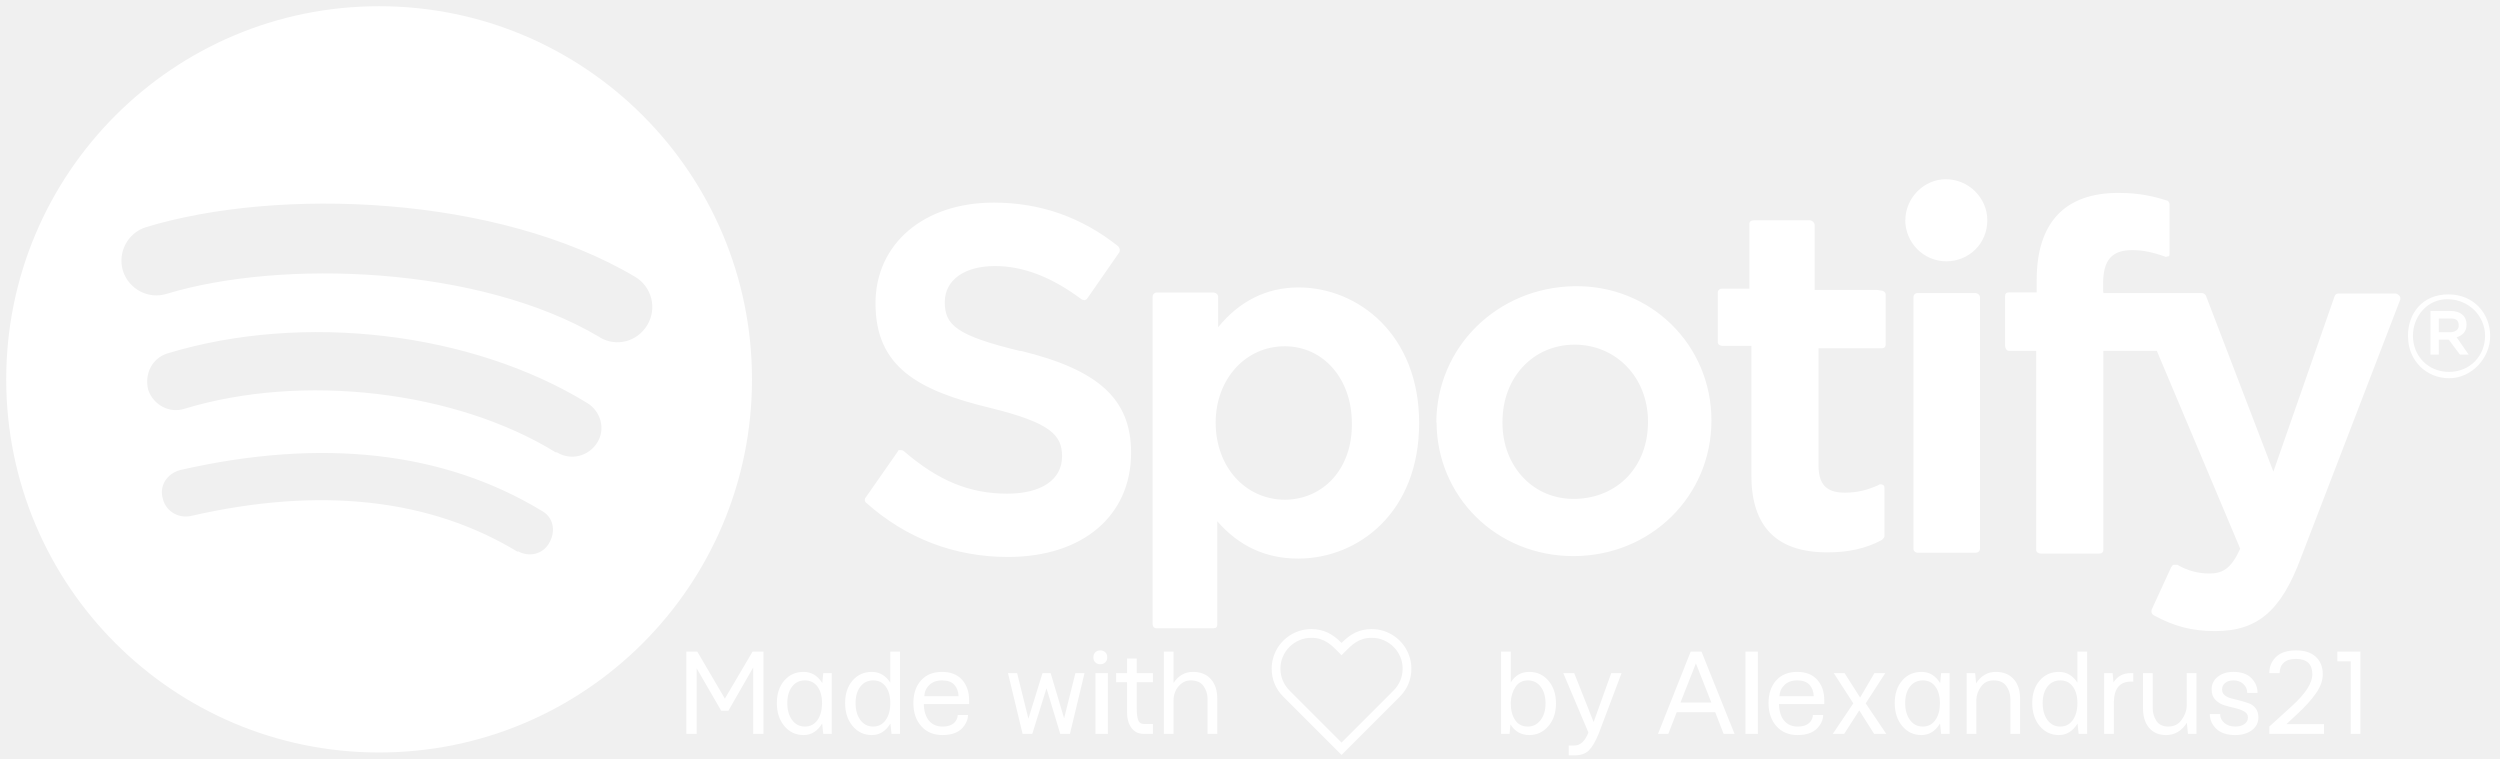
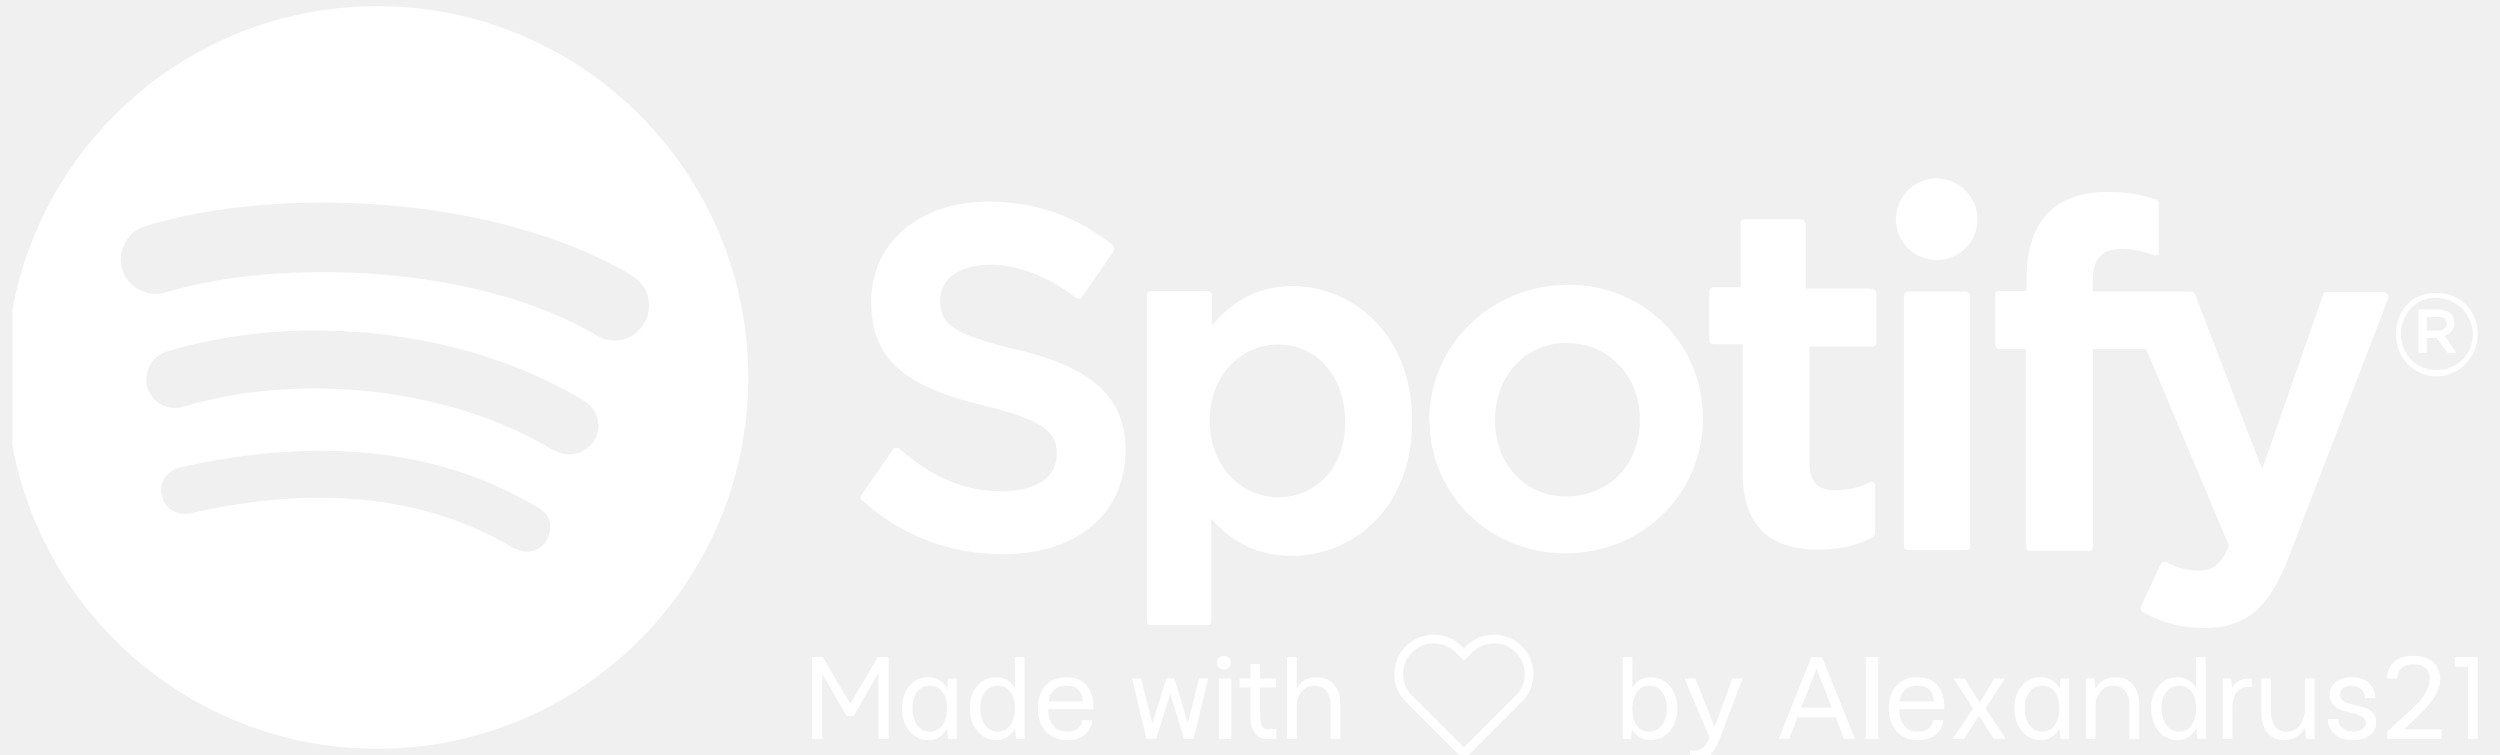
- <svg xmlns="http://www.w3.org/2000/svg" xmlns:xlink="http://www.w3.org/1999/xlink" width="201px" height="61px" viewbox="0 0 201 61" version="1.1">
+ <svg xmlns="http://www.w3.org/2000/svg" xmlns:xlink="http://www.w3.org/1999/xlink" width="202px" height="61px" viewbox="0 0 202 61" version="1.1">
  <defs>
-     <path d="M0 0L201 0L201 61L0 61L0 0L0 0Z" id="path_1" />
+     <path d="M0 0L201 0L201 61L0 61L0 0L0 0L0 0Z" id="path_1" />
    <clipPath id="mask_1">
      <use xlink:href="#path_1" />
    </clipPath>
  </defs>
-   <g id="logo">
+   <g id="spotifylogo">
    <g id="logo">
-       <path d="M0 0L201 0L201 61L0 61L0 0L0 0Z" id="Background" fill="none" fill-rule="evenodd" stroke="none" />
-       <g id="Mask-group">
-         <path d="M0 0L201 0L201 61L0 61L0 0L0 0Z" id="path_1" fill="none" fill-rule="evenodd" stroke="none" />
-         <g clip-path="url(#mask_1)">
-           <g id="Group" transform="translate(0.5 0.5)">
-             <g id="Made-with-❤️-by-Alexandrus21" transform="translate(54.68359 50.07812)">
-               <path d="M55.952 0.115C55.682 0.038 55.4 0 55.107 0C54.857 0 54.621 0.024 54.399 0.073C54.178 0.122 53.969 0.195 53.772 0.291C53.575 0.387 53.386 0.504 53.206 0.642C53.025 0.78 52.848 0.938 52.676 1.113C52.503 0.938 52.327 0.78 52.146 0.642C51.965 0.504 51.776 0.387 51.58 0.293C51.383 0.199 51.173 0.126 50.952 0.076C50.731 0.025 50.495 0 50.244 0C49.951 0 49.669 0.038 49.397 0.115C49.125 0.191 48.872 0.298 48.638 0.435C48.403 0.571 48.188 0.737 47.993 0.933C47.798 1.128 47.632 1.343 47.495 1.577C47.358 1.812 47.252 2.065 47.175 2.336C47.099 2.608 47.06 2.891 47.06 3.184C47.06 3.617 47.139 4.023 47.297 4.404C47.455 4.785 47.687 5.129 47.993 5.435L52.676 10.117L57.358 5.435C57.664 5.129 57.896 4.785 58.054 4.404C58.212 4.023 58.291 3.617 58.291 3.184C58.291 2.891 58.253 2.609 58.176 2.339C58.1 2.069 57.992 1.816 57.854 1.58C57.716 1.344 57.55 1.129 57.356 0.935C57.162 0.741 56.947 0.575 56.711 0.437C56.475 0.299 56.222 0.191 55.952 0.115L55.952 0.115ZM56.86 4.937L52.676 9.126L48.491 4.937C48.257 4.702 48.077 4.434 47.952 4.133C47.826 3.832 47.764 3.516 47.764 3.184C47.764 2.842 47.829 2.52 47.959 2.219C48.089 1.918 48.267 1.655 48.491 1.431C48.716 1.206 48.979 1.029 49.28 0.898C49.581 0.768 49.902 0.703 50.244 0.703C50.511 0.703 50.749 0.736 50.959 0.803C51.169 0.87 51.363 0.96 51.541 1.074C51.718 1.188 51.886 1.321 52.046 1.472C52.205 1.624 52.368 1.785 52.534 1.958L52.676 2.104L52.832 1.943C52.998 1.774 53.16 1.614 53.318 1.462C53.476 1.311 53.643 1.179 53.818 1.067C53.994 0.955 54.186 0.866 54.395 0.801C54.603 0.736 54.84 0.703 55.107 0.703C55.449 0.703 55.771 0.768 56.072 0.898C56.373 1.029 56.636 1.206 56.86 1.431C57.085 1.655 57.262 1.918 57.393 2.219C57.523 2.52 57.588 2.842 57.588 3.184C57.588 3.516 57.525 3.832 57.4 4.133C57.275 4.434 57.095 4.702 56.86 4.937L56.86 4.937ZM32.881 2.676C32.777 2.575 32.725 2.44 32.725 2.271C32.725 2.101 32.777 1.966 32.881 1.865C32.985 1.764 33.118 1.714 33.281 1.714C33.444 1.714 33.578 1.764 33.682 1.865C33.786 1.966 33.838 2.101 33.838 2.271C33.838 2.44 33.786 2.575 33.682 2.676C33.578 2.777 33.444 2.827 33.281 2.827C33.118 2.827 32.985 2.777 32.881 2.676L32.881 2.676ZM127.27 7.837L129.096 6.177C130.184 5.187 130.727 4.341 130.727 3.638C130.727 2.811 130.288 2.397 129.409 2.397C128.979 2.397 128.654 2.498 128.432 2.7C128.211 2.902 128.1 3.182 128.1 3.54L127.27 3.54C127.27 3.026 127.449 2.593 127.807 2.241C128.165 1.89 128.703 1.714 129.419 1.714C130.109 1.714 130.64 1.886 131.01 2.231C131.382 2.576 131.567 3.045 131.567 3.638C131.567 4.139 131.383 4.65 131.015 5.171C130.647 5.692 130.157 6.235 129.545 6.802L128.647 7.642L131.665 7.642L131.665 8.423L127.27 8.423L127.27 7.837L127.27 7.837ZM0 8.423L0 1.812L0.879 1.812L3.096 5.591L5.322 1.812L6.201 1.812L6.201 8.423L5.371 8.423L5.371 3.091L3.379 6.567L2.803 6.567L0.83 3.159L0.83 8.423L0 8.423L0 8.423ZM12.764 5.952C12.764 6.701 12.966 7.316 13.369 7.798C13.773 8.28 14.287 8.521 14.912 8.521C15.531 8.521 16.029 8.211 16.406 7.593L16.494 8.423L17.178 8.423L17.178 1.812L16.396 1.812L16.396 4.302C16.019 3.729 15.524 3.442 14.912 3.442C14.281 3.442 13.765 3.674 13.364 4.136C12.964 4.598 12.764 5.203 12.764 5.952L12.764 5.952ZM38.389 8.423L38.389 1.812L39.17 1.812L39.17 4.331C39.561 3.739 40.081 3.442 40.732 3.442C41.344 3.442 41.823 3.634 42.168 4.019C42.513 4.403 42.685 4.927 42.685 5.591L42.685 8.423L41.904 8.423L41.904 5.591C41.898 5.207 41.787 4.867 41.572 4.57C41.357 4.274 41.016 4.126 40.547 4.126C40.247 4.126 39.989 4.219 39.77 4.404C39.552 4.59 39.398 4.797 39.307 5.024C39.215 5.252 39.17 5.477 39.17 5.698L39.17 8.423L38.389 8.423L38.389 8.423ZM65.503 8.423L65.503 1.812L66.284 1.812L66.284 4.282C66.636 3.722 67.13 3.442 67.769 3.442C68.394 3.442 68.908 3.678 69.311 4.15C69.715 4.622 69.917 5.233 69.917 5.981C69.917 6.724 69.712 7.332 69.302 7.808C68.892 8.283 68.38 8.521 67.769 8.521C67.118 8.521 66.613 8.234 66.255 7.661L66.186 8.423L65.503 8.423L65.503 8.423ZM78.12 8.423L80.747 1.812L81.616 1.812L84.272 8.423L83.394 8.423L82.72 6.685L79.624 6.685L78.95 8.423L78.12 8.423L78.12 8.423ZM85.151 1.812L85.151 8.423L86.151 8.423L86.151 1.812L85.151 1.812L85.151 1.812ZM108.813 7.798C108.41 7.316 108.208 6.701 108.208 5.952C108.208 5.203 108.408 4.598 108.808 4.136C109.209 3.674 109.725 3.442 110.356 3.442C110.968 3.442 111.463 3.729 111.84 4.302L111.84 1.812L112.622 1.812L112.622 8.423L111.938 8.423L111.85 7.593C111.473 8.211 110.975 8.521 110.356 8.521C109.732 8.521 109.217 8.28 108.813 7.798L108.813 7.798ZM132.739 1.812L132.739 2.593L133.813 2.593L133.813 8.423L134.594 8.423L134.594 1.812L132.739 1.812L132.739 1.812ZM34.551 3.54L34.551 4.272L35.43 4.272L35.43 6.694C35.43 7.202 35.547 7.617 35.781 7.939C36.016 8.262 36.341 8.423 36.758 8.423L37.51 8.423L37.51 7.632L36.787 7.632C36.559 7.632 36.406 7.529 36.328 7.324C36.25 7.119 36.211 6.812 36.211 6.401L36.211 4.272L37.51 4.272L37.51 3.54L36.211 3.54L36.211 2.368L35.43 2.368L35.43 3.54L34.551 3.54L34.551 3.54ZM82.407 5.903L81.167 2.759L79.927 5.903L82.407 5.903L82.407 5.903ZM7.881 7.798C7.477 7.316 7.275 6.701 7.275 5.952C7.275 5.203 7.476 4.598 7.876 4.136C8.276 3.674 8.792 3.442 9.424 3.442C10.055 3.442 10.557 3.742 10.928 4.341L11.006 3.54L11.689 3.54L11.689 8.423L11.006 8.423L10.918 7.593C10.54 8.211 10.042 8.521 9.424 8.521C8.799 8.521 8.284 8.28 7.881 7.798L7.881 7.798ZM18.887 7.808C18.463 7.332 18.252 6.714 18.252 5.952C18.252 5.19 18.457 4.582 18.867 4.126C19.277 3.67 19.84 3.442 20.557 3.442C21.253 3.442 21.79 3.654 22.168 4.077C22.546 4.5 22.734 5.05 22.734 5.728L22.734 6.03L19.092 6.03C19.105 6.603 19.243 7.048 19.507 7.363C19.77 7.679 20.133 7.837 20.596 7.837C21.078 7.837 21.423 7.7 21.631 7.427C21.755 7.257 21.816 7.085 21.816 6.909L22.646 6.909C22.646 7.196 22.546 7.482 22.344 7.769C21.992 8.27 21.41 8.521 20.596 8.521C19.88 8.521 19.31 8.283 18.887 7.808L18.887 7.808ZM87.642 7.808C87.218 7.332 87.007 6.714 87.007 5.952C87.007 5.19 87.212 4.582 87.622 4.126C88.032 3.67 88.595 3.442 89.311 3.442C90.008 3.442 90.545 3.654 90.923 4.077C91.3 4.5 91.489 5.05 91.489 5.728L91.489 6.03L87.847 6.03C87.86 6.603 87.998 7.048 88.262 7.363C88.525 7.679 88.888 7.837 89.351 7.837C89.832 7.837 90.177 7.7 90.386 7.427C90.509 7.257 90.571 7.085 90.571 6.909L91.401 6.909C91.401 7.196 91.3 7.482 91.099 7.769C90.747 8.27 90.164 8.521 89.351 8.521C88.635 8.521 88.065 8.283 87.642 7.808L87.642 7.808ZM97.759 7.798C97.355 7.316 97.153 6.701 97.153 5.952C97.153 5.203 97.353 4.598 97.754 4.136C98.154 3.674 98.67 3.442 99.302 3.442C99.933 3.442 100.435 3.742 100.805 4.341L100.883 3.54L101.567 3.54L101.567 8.423L100.883 8.423L100.795 7.593C100.418 8.211 99.92 8.521 99.302 8.521C98.677 8.521 98.162 8.28 97.759 7.798L97.759 7.798ZM103.618 3.54L102.934 3.54L102.934 8.423L103.715 8.423L103.715 5.659C103.729 5.295 103.856 4.948 104.096 4.619C104.338 4.29 104.67 4.126 105.092 4.126C105.561 4.126 105.903 4.274 106.118 4.57C106.333 4.867 106.444 5.207 106.45 5.591L106.45 8.423L107.231 8.423L107.231 5.591C107.231 4.927 107.059 4.403 106.713 4.019C106.369 3.634 105.89 3.442 105.278 3.442C104.621 3.442 104.094 3.748 103.696 4.36L103.618 3.54L103.618 3.54ZM123.315 6.831L122.485 6.831C122.485 7.287 122.659 7.682 123.007 8.018C123.356 8.353 123.866 8.521 124.536 8.521C125.076 8.521 125.521 8.39 125.869 8.13C126.217 7.869 126.391 7.528 126.391 7.104C126.391 6.812 126.32 6.569 126.176 6.377C126.034 6.185 125.853 6.05 125.634 5.972C125.416 5.894 125.182 5.82 124.931 5.752C124.681 5.684 124.446 5.625 124.228 5.576C124.01 5.527 123.83 5.443 123.686 5.322C123.543 5.202 123.471 5.047 123.471 4.858C123.471 4.637 123.556 4.46 123.725 4.326C123.895 4.193 124.113 4.126 124.379 4.126C124.705 4.126 124.972 4.222 125.18 4.414C125.389 4.606 125.493 4.845 125.493 5.132L126.323 5.132C126.323 4.676 126.159 4.281 125.83 3.945C125.502 3.61 125.018 3.442 124.379 3.442C123.872 3.442 123.454 3.573 123.125 3.833C122.796 4.093 122.631 4.435 122.631 4.858C122.631 5.203 122.732 5.48 122.934 5.688C123.136 5.897 123.379 6.043 123.662 6.128C123.946 6.213 124.23 6.287 124.516 6.353C124.803 6.418 125.047 6.507 125.249 6.621C125.451 6.735 125.551 6.896 125.551 7.104C125.551 7.326 125.457 7.503 125.268 7.637C125.08 7.77 124.836 7.837 124.536 7.837C124.178 7.837 123.885 7.741 123.657 7.549C123.429 7.357 123.315 7.118 123.315 6.831L123.315 6.831ZM26.592 3.54L25.859 3.54L27.031 8.423L27.812 8.423L28.955 4.761L30.059 8.423L30.84 8.423L32.012 3.54L31.279 3.54L30.371 7.173L29.287 3.54L28.633 3.54L27.5 7.202L26.592 3.54L26.592 3.54ZM32.891 8.423L32.891 3.54L33.891 3.54L33.891 8.423L32.891 8.423L32.891 8.423ZM71.382 3.54L70.503 3.54L72.524 8.315C72.257 9.012 71.88 9.36 71.392 9.36L70.942 9.36L70.942 10.151L71.421 10.151C71.916 10.151 72.297 10.018 72.564 9.751C72.83 9.484 73.091 9.041 73.345 8.423L73.364 8.374L75.19 3.54L74.36 3.54L72.944 7.476L71.382 3.54L71.382 3.54ZM93.823 5.972L92.173 8.423L93.091 8.423L94.302 6.538L95.493 8.423L96.47 8.423L94.819 5.972L96.392 3.54L95.522 3.54L94.37 5.503L93.12 3.54L92.251 3.54L93.823 5.972L93.823 5.972ZM114.672 3.54L113.989 3.54L113.989 8.423L114.77 8.423L114.77 5.864C114.796 4.771 115.252 4.224 116.137 4.224L116.333 4.224L116.333 3.54L116.137 3.54C115.519 3.54 115.054 3.787 114.741 4.282L114.672 3.54L114.672 3.54ZM117.114 6.372L117.114 3.54L117.895 3.54L117.895 6.343C117.895 6.733 117.995 7.08 118.193 7.383C118.392 7.686 118.713 7.837 119.155 7.837C119.605 7.837 119.958 7.66 120.214 7.305C120.472 6.95 120.61 6.587 120.629 6.216L120.629 3.54L121.411 3.54L121.411 8.423L120.727 8.423L120.639 7.534C120.223 8.192 119.666 8.521 118.969 8.521C118.39 8.521 117.936 8.328 117.607 7.944C117.279 7.56 117.114 7.036 117.114 6.372L117.114 6.372ZM8.501 4.624C8.244 4.956 8.115 5.399 8.115 5.952C8.115 6.506 8.244 6.958 8.501 7.31C8.758 7.661 9.102 7.837 9.531 7.837C9.948 7.837 10.278 7.671 10.523 7.339C10.767 7.007 10.895 6.574 10.908 6.04L10.908 5.952C10.908 5.399 10.786 4.956 10.542 4.624C10.298 4.292 9.961 4.126 9.531 4.126C9.102 4.126 8.758 4.292 8.501 4.624L8.501 4.624ZM13.604 5.952C13.604 5.399 13.732 4.956 13.989 4.624C14.246 4.292 14.59 4.126 15.02 4.126C15.449 4.126 15.786 4.292 16.03 4.624C16.274 4.956 16.396 5.399 16.396 5.952C16.396 6.512 16.273 6.966 16.025 7.314C15.778 7.663 15.443 7.837 15.02 7.837C14.59 7.837 14.246 7.661 13.989 7.31C13.732 6.958 13.604 6.506 13.604 5.952L13.604 5.952ZM19.131 5.396L21.885 5.396C21.872 5.024 21.759 4.72 21.548 4.482C21.336 4.245 21.006 4.126 20.557 4.126C20.127 4.126 19.785 4.25 19.531 4.497C19.277 4.744 19.144 5.044 19.131 5.396L19.131 5.396ZM66.284 5.981C66.284 6.522 66.4 6.966 66.631 7.314C66.862 7.663 67.205 7.837 67.661 7.837C68.071 7.837 68.41 7.664 68.677 7.319C68.944 6.974 69.077 6.528 69.077 5.981C69.077 5.428 68.948 4.98 68.691 4.639C68.434 4.297 68.091 4.126 67.661 4.126C67.225 4.126 66.89 4.303 66.655 4.658C66.421 5.013 66.297 5.431 66.284 5.913L66.284 5.981L66.284 5.981ZM87.886 5.396L90.64 5.396C90.627 5.024 90.514 4.72 90.303 4.482C90.091 4.245 89.761 4.126 89.311 4.126C88.882 4.126 88.54 4.25 88.286 4.497C88.032 4.744 87.899 5.044 87.886 5.396L87.886 5.396ZM98.379 4.624C98.122 4.956 97.993 5.399 97.993 5.952C97.993 6.506 98.122 6.958 98.379 7.31C98.636 7.661 98.98 7.837 99.409 7.837C99.826 7.837 100.156 7.671 100.4 7.339C100.644 7.007 100.773 6.574 100.786 6.04L100.786 5.952C100.786 5.399 100.664 4.956 100.42 4.624C100.176 4.292 99.839 4.126 99.409 4.126C98.98 4.126 98.636 4.292 98.379 4.624L98.379 4.624ZM109.433 4.624C109.176 4.956 109.047 5.399 109.047 5.952C109.047 6.506 109.176 6.958 109.433 7.31C109.691 7.661 110.034 7.837 110.463 7.837C110.887 7.837 111.222 7.663 111.469 7.314C111.717 6.966 111.84 6.512 111.84 5.952C111.84 5.399 111.718 4.956 111.474 4.624C111.23 4.292 110.893 4.126 110.463 4.126C110.034 4.126 109.691 4.292 109.433 4.624L109.433 4.624Z" id="Shape" fill="#FFFFFF" fill-rule="evenodd" stroke="none" />
+       <g id="logo#1">
+         <path d="M0 0L201 0L201 61L0 61L0 0L0 0L0 0Z" id="Background" fill="none" fill-rule="evenodd" stroke="none" />
+         <g id="Mask-group">
+           <path d="M0 0L201 0L201 61L0 61L0 0L0 0L0 0Z" id="path_1#1" fill="none" fill-rule="evenodd" stroke="none" />
+           <g id="Mask-group" transform="translate(1 0)">
+             <path d="M0 0L201 0L201 61L0 61L0 0L0 0L0 0Z" id="path_1" fill="none" fill-rule="evenodd" stroke="none" />
+             <g clip-path="url(#mask_1)">
+               <g id="Group" transform="translate(-0.5 0.5)">
+                 <g id="Group">
+                   <g id="Made-with-❤️-by-Alexandrus21" transform="translate(65.10599 50.77813)">
+                     <path d="M55.952 0.115C55.682 0.038 55.4 0 55.107 0C54.857 0 54.621 0.024 54.399 0.073C54.178 0.122 53.969 0.195 53.772 0.291C53.575 0.387 53.386 0.504 53.206 0.642C53.025 0.78 52.848 0.938 52.676 1.113C52.503 0.938 52.327 0.78 52.146 0.642C51.965 0.504 51.776 0.387 51.58 0.293C51.383 0.199 51.173 0.126 50.952 0.076C50.731 0.025 50.495 0 50.244 0C49.951 0 49.669 0.038 49.397 0.115C49.125 0.191 48.872 0.298 48.638 0.435C48.403 0.571 48.188 0.737 47.993 0.933C47.798 1.128 47.632 1.343 47.495 1.577C47.358 1.812 47.252 2.065 47.175 2.336C47.099 2.608 47.06 2.891 47.06 3.184C47.06 3.617 47.139 4.023 47.297 4.404C47.455 4.785 47.687 5.129 47.993 5.435L52.676 10.117L57.358 5.435C57.664 5.129 57.896 4.785 58.054 4.404C58.212 4.023 58.291 3.617 58.291 3.184C58.291 2.891 58.253 2.609 58.176 2.339C58.1 2.069 57.992 1.816 57.854 1.58C57.716 1.344 57.55 1.129 57.356 0.935C57.162 0.741 56.947 0.575 56.711 0.437C56.475 0.299 56.222 0.191 55.952 0.115L55.952 0.115L55.952 0.115ZM56.86 4.937L52.676 9.126L48.491 4.937C48.257 4.702 48.077 4.434 47.952 4.133C47.826 3.832 47.764 3.516 47.764 3.184C47.764 2.842 47.829 2.52 47.959 2.219C48.089 1.918 48.267 1.655 48.491 1.431C48.716 1.206 48.979 1.029 49.28 0.898C49.581 0.768 49.902 0.703 50.244 0.703C50.511 0.703 50.749 0.736 50.959 0.803C51.169 0.87 51.363 0.96 51.541 1.074C51.718 1.188 51.886 1.321 52.046 1.472C52.205 1.624 52.368 1.785 52.534 1.958L52.676 2.104L52.832 1.943C52.998 1.774 53.16 1.614 53.318 1.462C53.476 1.311 53.643 1.179 53.818 1.067C53.994 0.955 54.186 0.866 54.395 0.801C54.603 0.736 54.84 0.703 55.107 0.703C55.449 0.703 55.771 0.768 56.072 0.898C56.373 1.029 56.636 1.206 56.86 1.431C57.085 1.655 57.262 1.918 57.393 2.219C57.523 2.52 57.588 2.842 57.588 3.184C57.588 3.516 57.525 3.832 57.4 4.133C57.275 4.434 57.095 4.702 56.86 4.937L56.86 4.937L56.86 4.937ZM32.881 2.676C32.777 2.575 32.725 2.44 32.725 2.271C32.725 2.101 32.777 1.966 32.881 1.865C32.985 1.764 33.118 1.714 33.281 1.714C33.444 1.714 33.578 1.764 33.682 1.865C33.786 1.966 33.838 2.101 33.838 2.271C33.838 2.44 33.786 2.575 33.682 2.676C33.578 2.777 33.444 2.827 33.281 2.827C33.118 2.827 32.985 2.777 32.881 2.676L32.881 2.676L32.881 2.676ZM127.27 7.837L129.096 6.177C130.184 5.187 130.727 4.341 130.727 3.638C130.727 2.811 130.288 2.397 129.409 2.397C128.979 2.397 128.654 2.498 128.432 2.7C128.211 2.902 128.1 3.182 128.1 3.54L127.27 3.54C127.27 3.026 127.449 2.593 127.807 2.241C128.165 1.89 128.703 1.714 129.419 1.714C130.109 1.714 130.64 1.886 131.01 2.231C131.382 2.576 131.567 3.045 131.567 3.638C131.567 4.139 131.383 4.65 131.015 5.171C130.647 5.692 130.157 6.235 129.545 6.802L128.647 7.642L131.665 7.642L131.665 8.423L127.27 8.423L127.27 7.837L127.27 7.837L127.27 7.837ZM0 8.423L0 1.812L0.879 1.812L3.096 5.591L5.322 1.812L6.201 1.812L6.201 8.423L5.371 8.423L5.371 3.091L3.379 6.567L2.803 6.567L0.83 3.159L0.83 8.423L0 8.423L0 8.423L0 8.423ZM12.764 5.952C12.764 6.701 12.966 7.316 13.369 7.798C13.773 8.28 14.287 8.521 14.912 8.521C15.531 8.521 16.029 8.211 16.406 7.593L16.494 8.423L17.178 8.423L17.178 1.812L16.396 1.812L16.396 4.302C16.019 3.729 15.524 3.442 14.912 3.442C14.281 3.442 13.765 3.674 13.364 4.136C12.964 4.598 12.764 5.203 12.764 5.952L12.764 5.952L12.764 5.952ZM38.389 8.423L38.389 1.812L39.17 1.812L39.17 4.331C39.561 3.739 40.081 3.442 40.732 3.442C41.344 3.442 41.823 3.634 42.168 4.019C42.513 4.403 42.685 4.927 42.685 5.591L42.685 8.423L41.904 8.423L41.904 5.591C41.898 5.207 41.787 4.867 41.572 4.57C41.357 4.274 41.016 4.126 40.547 4.126C40.247 4.126 39.989 4.219 39.77 4.404C39.552 4.59 39.398 4.797 39.307 5.024C39.215 5.252 39.17 5.477 39.17 5.698L39.17 8.423L38.389 8.423L38.389 8.423L38.389 8.423ZM65.503 8.423L65.503 1.812L66.284 1.812L66.284 4.282C66.636 3.722 67.13 3.442 67.769 3.442C68.394 3.442 68.908 3.678 69.311 4.15C69.715 4.622 69.917 5.233 69.917 5.981C69.917 6.724 69.712 7.332 69.302 7.808C68.892 8.283 68.38 8.521 67.769 8.521C67.118 8.521 66.613 8.234 66.255 7.661L66.186 8.423L65.503 8.423L65.503 8.423L65.503 8.423ZM78.12 8.423L80.747 1.812L81.616 1.812L84.272 8.423L83.394 8.423L82.72 6.685L79.624 6.685L78.95 8.423L78.12 8.423L78.12 8.423L78.12 8.423ZM85.151 1.812L85.151 8.423L86.151 8.423L86.151 1.812L85.151 1.812L85.151 1.812L85.151 1.812ZM108.813 7.798C108.41 7.316 108.208 6.701 108.208 5.952C108.208 5.203 108.408 4.598 108.808 4.136C109.209 3.674 109.725 3.442 110.356 3.442C110.968 3.442 111.463 3.729 111.84 4.302L111.84 1.812L112.622 1.812L112.622 8.423L111.938 8.423L111.85 7.593C111.473 8.211 110.975 8.521 110.356 8.521C109.732 8.521 109.217 8.28 108.813 7.798L108.813 7.798L108.813 7.798ZM132.739 1.812L132.739 2.593L133.813 2.593L133.813 8.423L134.594 8.423L134.594 1.812L132.739 1.812L132.739 1.812L132.739 1.812ZM34.551 3.54L34.551 4.272L35.43 4.272L35.43 6.694C35.43 7.202 35.547 7.617 35.781 7.939C36.016 8.262 36.341 8.423 36.758 8.423L37.51 8.423L37.51 7.632L36.787 7.632C36.559 7.632 36.406 7.529 36.328 7.324C36.25 7.119 36.211 6.812 36.211 6.401L36.211 4.272L37.51 4.272L37.51 3.54L36.211 3.54L36.211 2.368L35.43 2.368L35.43 3.54L34.551 3.54L34.551 3.54L34.551 3.54ZM82.407 5.903L81.167 2.759L79.927 5.903L82.407 5.903L82.407 5.903L82.407 5.903ZM7.881 7.798C7.477 7.316 7.275 6.701 7.275 5.952C7.275 5.203 7.476 4.598 7.876 4.136C8.276 3.674 8.792 3.442 9.424 3.442C10.055 3.442 10.557 3.742 10.928 4.341L11.006 3.54L11.689 3.54L11.689 8.423L11.006 8.423L10.918 7.593C10.54 8.211 10.042 8.521 9.424 8.521C8.799 8.521 8.284 8.28 7.881 7.798L7.881 7.798L7.881 7.798ZM18.887 7.808C18.463 7.332 18.252 6.714 18.252 5.952C18.252 5.19 18.457 4.582 18.867 4.126C19.277 3.67 19.84 3.442 20.557 3.442C21.253 3.442 21.79 3.654 22.168 4.077C22.546 4.5 22.734 5.05 22.734 5.728L22.734 6.03L19.092 6.03C19.105 6.603 19.243 7.048 19.507 7.363C19.77 7.679 20.133 7.837 20.596 7.837C21.078 7.837 21.423 7.7 21.631 7.427C21.755 7.257 21.816 7.085 21.816 6.909L22.646 6.909C22.646 7.196 22.546 7.482 22.344 7.769C21.992 8.27 21.41 8.521 20.596 8.521C19.88 8.521 19.31 8.283 18.887 7.808L18.887 7.808L18.887 7.808ZM87.642 7.808C87.218 7.332 87.007 6.714 87.007 5.952C87.007 5.19 87.212 4.582 87.622 4.126C88.032 3.67 88.595 3.442 89.311 3.442C90.008 3.442 90.545 3.654 90.923 4.077C91.3 4.5 91.489 5.05 91.489 5.728L91.489 6.03L87.847 6.03C87.86 6.603 87.998 7.048 88.262 7.363C88.525 7.679 88.888 7.837 89.351 7.837C89.832 7.837 90.177 7.7 90.386 7.427C90.509 7.257 90.571 7.085 90.571 6.909L91.401 6.909C91.401 7.196 91.3 7.482 91.099 7.769C90.747 8.27 90.164 8.521 89.351 8.521C88.635 8.521 88.065 8.283 87.642 7.808L87.642 7.808L87.642 7.808ZM97.759 7.798C97.355 7.316 97.153 6.701 97.153 5.952C97.153 5.203 97.353 4.598 97.754 4.136C98.154 3.674 98.67 3.442 99.302 3.442C99.933 3.442 100.435 3.742 100.805 4.341L100.883 3.54L101.567 3.54L101.567 8.423L100.883 8.423L100.795 7.593C100.418 8.211 99.92 8.521 99.302 8.521C98.677 8.521 98.162 8.28 97.759 7.798L97.759 7.798L97.759 7.798ZM103.618 3.54L102.934 3.54L102.934 8.423L103.715 8.423L103.715 5.659C103.729 5.295 103.856 4.948 104.096 4.619C104.338 4.29 104.67 4.126 105.092 4.126C105.561 4.126 105.903 4.274 106.118 4.57C106.333 4.867 106.444 5.207 106.45 5.591L106.45 8.423L107.231 8.423L107.231 5.591C107.231 4.927 107.059 4.403 106.713 4.019C106.369 3.634 105.89 3.442 105.278 3.442C104.621 3.442 104.094 3.748 103.696 4.36L103.618 3.54L103.618 3.54L103.618 3.54ZM123.315 6.831L122.485 6.831C122.485 7.287 122.659 7.682 123.007 8.018C123.356 8.353 123.866 8.521 124.536 8.521C125.076 8.521 125.521 8.39 125.869 8.13C126.217 7.869 126.391 7.528 126.391 7.104C126.391 6.812 126.32 6.569 126.176 6.377C126.034 6.185 125.853 6.05 125.634 5.972C125.416 5.894 125.182 5.82 124.931 5.752C124.681 5.684 124.446 5.625 124.228 5.576C124.01 5.527 123.83 5.443 123.686 5.322C123.543 5.202 123.471 5.047 123.471 4.858C123.471 4.637 123.556 4.46 123.725 4.326C123.895 4.193 124.113 4.126 124.379 4.126C124.705 4.126 124.972 4.222 125.18 4.414C125.389 4.606 125.493 4.845 125.493 5.132L126.323 5.132C126.323 4.676 126.159 4.281 125.83 3.945C125.502 3.61 125.018 3.442 124.379 3.442C123.872 3.442 123.454 3.573 123.125 3.833C122.796 4.093 122.631 4.435 122.631 4.858C122.631 5.203 122.732 5.48 122.934 5.688C123.136 5.897 123.379 6.043 123.662 6.128C123.946 6.213 124.23 6.287 124.516 6.353C124.803 6.418 125.047 6.507 125.249 6.621C125.451 6.735 125.551 6.896 125.551 7.104C125.551 7.326 125.457 7.503 125.268 7.637C125.08 7.77 124.836 7.837 124.536 7.837C124.178 7.837 123.885 7.741 123.657 7.549C123.429 7.357 123.315 7.118 123.315 6.831L123.315 6.831L123.315 6.831ZM26.592 3.54L25.859 3.54L27.031 8.423L27.812 8.423L28.955 4.761L30.059 8.423L30.84 8.423L32.012 3.54L31.279 3.54L30.371 7.173L29.287 3.54L28.633 3.54L27.5 7.202L26.592 3.54L26.592 3.54L26.592 3.54ZM32.891 8.423L32.891 3.54L33.891 3.54L33.891 8.423L32.891 8.423L32.891 8.423L32.891 8.423ZM71.382 3.54L70.503 3.54L72.524 8.315C72.257 9.012 71.88 9.36 71.392 9.36L70.942 9.36L70.942 10.151L71.421 10.151C71.916 10.151 72.297 10.018 72.564 9.751C72.83 9.484 73.091 9.041 73.345 8.423L73.364 8.374L75.19 3.54L74.36 3.54L72.944 7.476L71.382 3.54L71.382 3.54L71.382 3.54ZM93.823 5.972L92.173 8.423L93.091 8.423L94.302 6.538L95.493 8.423L96.47 8.423L94.819 5.972L96.392 3.54L95.522 3.54L94.37 5.503L93.12 3.54L92.251 3.54L93.823 5.972L93.823 5.972L93.823 5.972ZM114.672 3.54L113.989 3.54L113.989 8.423L114.77 8.423L114.77 5.864C114.796 4.771 115.252 4.224 116.137 4.224L116.333 4.224L116.333 3.54L116.137 3.54C115.519 3.54 115.054 3.787 114.741 4.282L114.672 3.54L114.672 3.54L114.672 3.54ZM117.114 6.372L117.114 3.54L117.895 3.54L117.895 6.343C117.895 6.733 117.995 7.08 118.193 7.383C118.392 7.686 118.713 7.837 119.155 7.837C119.605 7.837 119.958 7.66 120.214 7.305C120.472 6.95 120.61 6.587 120.629 6.216L120.629 3.54L121.411 3.54L121.411 8.423L120.727 8.423L120.639 7.534C120.223 8.192 119.666 8.521 118.969 8.521C118.39 8.521 117.936 8.328 117.607 7.944C117.279 7.56 117.114 7.036 117.114 6.372L117.114 6.372L117.114 6.372ZM8.501 4.624C8.244 4.956 8.115 5.399 8.115 5.952C8.115 6.506 8.244 6.958 8.501 7.31C8.758 7.661 9.102 7.837 9.531 7.837C9.948 7.837 10.278 7.671 10.523 7.339C10.767 7.007 10.895 6.574 10.908 6.04L10.908 5.952C10.908 5.399 10.786 4.956 10.542 4.624C10.298 4.292 9.961 4.126 9.531 4.126C9.102 4.126 8.758 4.292 8.501 4.624L8.501 4.624L8.501 4.624ZM13.604 5.952C13.604 5.399 13.732 4.956 13.989 4.624C14.246 4.292 14.59 4.126 15.02 4.126C15.449 4.126 15.786 4.292 16.03 4.624C16.274 4.956 16.396 5.399 16.396 5.952C16.396 6.512 16.273 6.966 16.025 7.314C15.778 7.663 15.443 7.837 15.02 7.837C14.59 7.837 14.246 7.661 13.989 7.31C13.732 6.958 13.604 6.506 13.604 5.952L13.604 5.952L13.604 5.952ZM19.131 5.396L21.885 5.396C21.872 5.024 21.759 4.72 21.548 4.482C21.336 4.245 21.006 4.126 20.557 4.126C20.127 4.126 19.785 4.25 19.531 4.497C19.277 4.744 19.144 5.044 19.131 5.396L19.131 5.396L19.131 5.396ZM66.284 5.981C66.284 6.522 66.4 6.966 66.631 7.314C66.862 7.663 67.205 7.837 67.661 7.837C68.071 7.837 68.41 7.664 68.677 7.319C68.944 6.974 69.077 6.528 69.077 5.981C69.077 5.428 68.948 4.98 68.691 4.639C68.434 4.297 68.091 4.126 67.661 4.126C67.225 4.126 66.89 4.303 66.655 4.658C66.421 5.013 66.297 5.431 66.284 5.913L66.284 5.981L66.284 5.981L66.284 5.981ZM87.886 5.396L90.64 5.396C90.627 5.024 90.514 4.72 90.303 4.482C90.091 4.245 89.761 4.126 89.311 4.126C88.882 4.126 88.54 4.25 88.286 4.497C88.032 4.744 87.899 5.044 87.886 5.396L87.886 5.396L87.886 5.396ZM98.379 4.624C98.122 4.956 97.993 5.399 97.993 5.952C97.993 6.506 98.122 6.958 98.379 7.31C98.636 7.661 98.98 7.837 99.409 7.837C99.826 7.837 100.156 7.671 100.4 7.339C100.644 7.007 100.773 6.574 100.786 6.04L100.786 5.952C100.786 5.399 100.664 4.956 100.42 4.624C100.176 4.292 99.839 4.126 99.409 4.126C98.98 4.126 98.636 4.292 98.379 4.624L98.379 4.624L98.379 4.624ZM109.433 4.624C109.176 4.956 109.047 5.399 109.047 5.952C109.047 6.506 109.176 6.958 109.433 7.31C109.691 7.661 110.034 7.837 110.463 7.837C110.887 7.837 111.222 7.663 111.469 7.314C111.717 6.966 111.84 6.512 111.84 5.952C111.84 5.399 111.718 4.956 111.474 4.624C111.23 4.292 110.893 4.126 110.463 4.126C110.034 4.126 109.691 4.292 109.433 4.624L109.433 4.624L109.433 4.624Z" id="Shape" fill="#FFFFFF" fill-rule="evenodd" stroke="none" />
+                   </g>
+                   <path d="M47.7 26.6C38.04 20.86 22.1 20.33 12.88 23.13C11.4 23.58 9.84 22.73 9.38 21.26C8.94 19.78 9.78 18.21 11.25 17.76C21.85 14.54 39.45 15.16 50.57 21.76C51.91 22.56 52.34 24.29 51.55 25.62C50.75 26.98 49.05 27.42 47.72 26.62L47.7 26.6L47.7 26.6L47.7 26.6ZM44.18 35.87C36.13 30.91 23.84 29.47 14.31 32.37C13.11 32.75 11.81 32.05 11.41 30.82C11.11 29.58 11.71 28.28 13.01 27.9C23.91 24.6 37.41 26.2 46.71 31.9C47.81 32.57 48.21 34 47.51 35.1C46.81 36.2 45.38 36.55 44.28 35.87L44.18 35.87L44.18 35.87L44.18 35.87ZM41.16 43.89C34.11 39.59 25.26 38.59 14.82 40.99C13.82 41.19 12.82 40.59 12.59 39.59C12.29 38.59 12.89 37.59 13.99 37.29C25.39 34.69 35.19 35.79 43.09 40.59C43.99 41.09 44.19 42.19 43.69 43.09C43.19 44.09 41.99 44.33 41.09 43.79L41.16 43.89L41.16 43.89L41.16 43.89ZM29.98 0C13.42 0 0 13.43 0 30C0 46.57 13.42 60 29.98 60C46.54 60 59.96 46.57 59.96 30C59.96 13.44 46.54 0 29.98 0M81.56 27.73C76.38 26.48 75.46 25.63 75.46 23.79C75.46 21.99 77.08 20.89 79.49 20.89C81.79 20.89 84.09 21.79 86.49 23.59C86.59 23.59 86.69 23.69 86.79 23.59C86.89 23.59 86.89 23.49 86.99 23.39L89.49 19.79C89.59 19.59 89.49 19.39 89.39 19.29C86.49 16.99 83.19 15.79 79.39 15.79C73.79 15.79 69.89 19.09 69.89 23.89C69.89 28.99 73.29 30.89 79.09 32.29C83.99 33.49 84.89 34.49 84.89 36.19C84.89 38.09 83.19 39.19 80.49 39.19C77.49 39.19 74.99 38.19 72.19 35.79C72.09 35.69 71.99 35.69 71.89 35.69C71.79 35.69 71.69 35.69 71.69 35.79L69.1 39.5C69 39.6 69 39.82 69.14 39.92C72.34 42.78 76.24 44.28 80.54 44.28C86.54 44.28 90.44 40.98 90.44 35.9C90.44 31.6 87.84 29.23 81.54 27.7M102.84 39.68C99.64 39.68 97.24 37.05 97.24 33.48C97.24 29.98 99.64 27.34 102.79 27.34C105.89 27.34 108.19 29.94 108.19 33.54C108.24 37.14 105.94 39.68 102.74 39.68L102.84 39.68L102.84 39.68L102.84 39.68ZM97.44 25.76L97.44 23.36C97.44 23.16 97.24 23.02 97.04 23.02L92.5 23.02C92.33 23.02 92.17 23.16 92.17 23.36L92.17 49.66C92.17 49.86 92.27 50.01 92.47 50.01L97.07 50.01C97.27 50.01 97.37 49.91 97.37 49.71L97.37 41.41C99.11 43.41 101.27 44.41 103.87 44.41C108.7 44.41 113.6 40.71 113.6 33.51C113.6 26.41 108.7 22.61 103.9 22.61C101.34 22.61 99.14 23.71 97.44 25.81L97.44 25.76L97.44 25.76L97.44 25.76ZM120.3 33.41C120.3 29.81 122.8 27.21 126.1 27.21C129.4 27.21 132 29.81 132 33.41C132 37.01 129.58 39.51 126.2 39.61C122.8 39.71 120.3 37.01 120.3 33.51L120.3 33.41L120.3 33.41L120.3 33.41ZM115 33.41C115 39.41 119.8 44.21 126 44.21C132.2 44.21 137.1 39.41 137.1 33.31C137.1 27.21 132.2 22.41 126.08 22.51C119.88 22.61 114.98 27.41 114.98 33.51L115 33.41L115 33.41L115 33.41ZM150.4 22.81L145.4 22.81L145.4 17.61C145.4 17.41 145.2 17.21 145 17.21L140.5 17.21C140.3 17.21 140.15 17.31 140.15 17.51L140.15 22.71L137.91 22.71C137.81 22.71 137.61 22.81 137.61 23.01L137.61 27.01C137.61 27.21 137.81 27.31 138.01 27.31L140.31 27.31L140.31 37.71C140.31 41.81 142.31 43.91 146.41 43.91C148.11 43.91 149.51 43.61 150.81 42.91C150.91 42.81 151.01 42.71 151.01 42.61L151.01 38.81C151.01 38.71 151.01 38.51 150.91 38.51C150.81 38.41 150.61 38.41 150.51 38.51C149.61 38.91 148.81 39.11 147.81 39.11C146.31 39.11 145.71 38.41 145.71 36.91L145.71 27.5L150.81 27.5C151.01 27.5 151.11 27.37 151.11 27.2L151.11 23.2C151.11 23 150.91 22.87 150.81 22.87M168.59 22.91L168.59 22.31C168.59 20.41 169.29 19.61 170.93 19.61C171.86 19.61 172.63 19.81 173.53 20.11C173.63 20.21 173.73 20.11 173.83 20.11C173.93 20.11 173.93 20.01 173.93 19.81L173.93 15.91C173.93 15.81 173.83 15.61 173.67 15.61C172.74 15.31 171.57 15.01 169.81 15.01C165.51 15.01 163.25 17.41 163.25 22.01L163.25 23.01L161.01 23.01C160.81 23.01 160.71 23.11 160.71 23.31L160.71 27.31C160.71 27.51 160.85 27.71 161.01 27.71L163.21 27.71L163.21 43.71C163.21 43.91 163.41 44.01 163.61 44.01L168.27 44.01C168.47 44.01 168.61 43.91 168.61 43.71L168.61 27.71L172.91 27.71L179.61 43.61C178.86 45.31 178.11 45.61 177.11 45.61C176.31 45.61 175.41 45.41 174.56 44.91L174.26 44.91C174.16 44.91 174.16 45.01 174.06 45.11L172.5 48.5C172.43 48.7 172.5 48.88 172.65 48.96C174.28 49.86 175.75 50.24 177.59 50.24C180.99 50.24 182.89 48.64 184.49 44.36L192.49 23.56C192.49 23.46 192.49 23.34 192.39 23.26C192.29 23.16 192.19 23.1 192.09 23.1L187.5 23.1C187.37 23.1 187.23 23.2 187.2 23.32L182.28 37.42L176.86 23.28C176.81 23.18 176.68 23.06 176.54 23.06L168.62 23.06M153.68 23.06C153.48 23.06 153.34 23.2 153.34 23.42L153.34 43.62C153.34 43.79 153.49 43.94 153.68 43.94L158.33 43.94C158.55 43.94 158.69 43.8 158.69 43.61L158.69 23.4C158.69 23.2 158.49 23.06 158.29 23.06L153.68 23.06L153.68 23.06L153.68 23.06ZM152.68 17.16C152.68 19.04 154.18 20.51 155.98 20.51C157.78 20.51 159.28 19.11 159.28 17.21C159.28 15.41 157.78 13.91 155.94 13.91C154.19 13.91 152.69 15.41 152.69 17.21L152.68 17.16L152.68 17.16L152.68 17.16ZM195.58 25.11L195.58 26.21L196.48 26.21C196.88 26.21 197.18 26.01 197.18 25.71C197.18 25.41 197.12 25.11 196.58 25.11L195.58 25.11L195.58 25.11L195.58 25.11ZM197.08 26.71L197.98 28.01L197.28 28.01L196.38 26.81L195.58 26.81L195.58 28.01L194.91 28.01L194.91 24.5L196.51 24.5C197.31 24.5 197.81 24.9 197.81 25.6C197.81 26.14 197.51 26.47 197.01 26.62L197.08 26.71L197.08 26.71L197.08 26.71ZM193.5 26.5C193.5 28.1 194.7 29.4 196.4 29.4C198.1 29.4 199.3 28.1 199.3 26.5C199.3 24.9 198 23.6 196.36 23.56C194.7 23.5 193.5 24.9 193.5 26.5L193.5 26.5L193.5 26.5L193.5 26.5ZM193.1 26.5C193.1 24.7 194.26 23.16 196.36 23.17C198.39 23.17 199.71 24.71 199.71 26.51C199.71 28.31 198.21 29.91 196.41 29.91C194.51 29.91 193.11 28.41 193.11 26.61L193.1 26.5L193.1 26.5L193.1 26.5Z" id="Shape#1" fill="#FFFFFF" fill-rule="evenodd" stroke="none" />
+                 </g>
+               </g>
            </g>
-             <path d="M47.7 26.6C38.04 20.86 22.1 20.33 12.88 23.13C11.4 23.58 9.84 22.73 9.38 21.26C8.94 19.78 9.78 18.21 11.25 17.76C21.85 14.54 39.45 15.16 50.57 21.76C51.91 22.56 52.34 24.29 51.55 25.62C50.75 26.98 49.05 27.42 47.72 26.62L47.7 26.6L47.7 26.6ZM44.18 35.87C36.13 30.91 23.84 29.47 14.31 32.37C13.11 32.75 11.81 32.05 11.41 30.82C11.11 29.58 11.71 28.28 13.01 27.9C23.91 24.6 37.41 26.2 46.71 31.9C47.81 32.57 48.21 34 47.51 35.1C46.81 36.2 45.38 36.55 44.28 35.87L44.18 35.87L44.18 35.87ZM41.16 43.89C34.11 39.59 25.26 38.59 14.82 40.99C13.82 41.19 12.82 40.59 12.59 39.59C12.29 38.59 12.89 37.59 13.99 37.29C25.39 34.69 35.19 35.79 43.09 40.59C43.99 41.09 44.19 42.19 43.69 43.09C43.19 44.09 41.99 44.33 41.09 43.79L41.16 43.89L41.16 43.89ZM29.98 0C13.42 0 0 13.43 0 30C0 46.57 13.42 60 29.98 60C46.54 60 59.96 46.57 59.96 30C59.96 13.44 46.54 0 29.98 0M81.56 27.73C76.38 26.48 75.46 25.63 75.46 23.79C75.46 21.99 77.08 20.89 79.49 20.89C81.79 20.89 84.09 21.79 86.49 23.59C86.59 23.59 86.69 23.69 86.79 23.59C86.89 23.59 86.89 23.49 86.99 23.39L89.49 19.79C89.59 19.59 89.49 19.39 89.39 19.29C86.49 16.99 83.19 15.79 79.39 15.79C73.79 15.79 69.89 19.09 69.89 23.89C69.89 28.99 73.29 30.89 79.09 32.29C83.99 33.49 84.89 34.49 84.89 36.19C84.89 38.09 83.19 39.19 80.49 39.19C77.49 39.19 74.99 38.19 72.19 35.79C72.09 35.69 71.99 35.69 71.89 35.69C71.79 35.69 71.69 35.69 71.69 35.79L69.1 39.5C69 39.6 69 39.82 69.14 39.92C72.34 42.78 76.24 44.28 80.54 44.28C86.54 44.28 90.44 40.98 90.44 35.9C90.44 31.6 87.84 29.23 81.54 27.7M102.84 39.68C99.64 39.68 97.24 37.05 97.24 33.48C97.24 29.98 99.64 27.34 102.79 27.34C105.89 27.34 108.19 29.94 108.19 33.54C108.24 37.14 105.94 39.68 102.74 39.68L102.84 39.68L102.84 39.68ZM97.44 25.76L97.44 23.36C97.44 23.16 97.24 23.02 97.04 23.02L92.5 23.02C92.33 23.02 92.17 23.16 92.17 23.36L92.17 49.66C92.17 49.86 92.27 50.01 92.47 50.01L97.07 50.01C97.27 50.01 97.37 49.91 97.37 49.71L97.37 41.41C99.11 43.41 101.27 44.41 103.87 44.41C108.7 44.41 113.6 40.71 113.6 33.51C113.6 26.41 108.7 22.61 103.9 22.61C101.34 22.61 99.14 23.71 97.44 25.81L97.44 25.76L97.44 25.76ZM120.3 33.41C120.3 29.81 122.8 27.21 126.1 27.21C129.4 27.21 132 29.81 132 33.41C132 37.01 129.58 39.51 126.2 39.61C122.8 39.71 120.3 37.01 120.3 33.51L120.3 33.41L120.3 33.41ZM115 33.41C115 39.41 119.8 44.21 126 44.21C132.2 44.21 137.1 39.41 137.1 33.31C137.1 27.21 132.2 22.41 126.08 22.51C119.88 22.61 114.98 27.41 114.98 33.51L115 33.41L115 33.41ZM150.4 22.81L145.4 22.81L145.4 17.61C145.4 17.41 145.2 17.21 145 17.21L140.5 17.21C140.3 17.21 140.15 17.31 140.15 17.51L140.15 22.71L137.91 22.71C137.81 22.71 137.61 22.81 137.61 23.01L137.61 27.01C137.61 27.21 137.81 27.31 138.01 27.31L140.31 27.31L140.31 37.71C140.31 41.81 142.31 43.91 146.41 43.91C148.11 43.91 149.51 43.61 150.81 42.91C150.91 42.81 151.01 42.71 151.01 42.61L151.01 38.81C151.01 38.71 151.01 38.51 150.91 38.51C150.81 38.41 150.61 38.41 150.51 38.51C149.61 38.91 148.81 39.11 147.81 39.11C146.31 39.11 145.71 38.41 145.71 36.91L145.71 27.5L150.81 27.5C151.01 27.5 151.11 27.37 151.11 27.2L151.11 23.2C151.11 23 150.91 22.87 150.81 22.87M168.59 22.91L168.59 22.31C168.59 20.41 169.29 19.61 170.93 19.61C171.86 19.61 172.63 19.81 173.53 20.11C173.63 20.21 173.73 20.11 173.83 20.11C173.93 20.11 173.93 20.01 173.93 19.81L173.93 15.91C173.93 15.81 173.83 15.61 173.67 15.61C172.74 15.31 171.57 15.01 169.81 15.01C165.51 15.01 163.25 17.41 163.25 22.01L163.25 23.01L161.01 23.01C160.81 23.01 160.71 23.11 160.71 23.31L160.71 27.31C160.71 27.51 160.85 27.71 161.01 27.71L163.21 27.71L163.21 43.71C163.21 43.91 163.41 44.01 163.61 44.01L168.27 44.01C168.47 44.01 168.61 43.91 168.61 43.71L168.61 27.71L172.91 27.71L179.61 43.61C178.86 45.31 178.11 45.61 177.11 45.61C176.31 45.61 175.41 45.41 174.56 44.91L174.26 44.91C174.16 44.91 174.16 45.01 174.06 45.11L172.5 48.5C172.43 48.7 172.5 48.88 172.65 48.96C174.28 49.86 175.75 50.24 177.59 50.24C180.99 50.24 182.89 48.64 184.49 44.36L192.49 23.56C192.49 23.46 192.49 23.34 192.39 23.26C192.29 23.16 192.19 23.1 192.09 23.1L187.5 23.1C187.37 23.1 187.23 23.2 187.2 23.32L182.28 37.42L176.86 23.28C176.81 23.18 176.68 23.06 176.54 23.06L168.62 23.06M153.68 23.06C153.48 23.06 153.34 23.2 153.34 23.42L153.34 43.62C153.34 43.79 153.49 43.94 153.68 43.94L158.33 43.94C158.55 43.94 158.69 43.8 158.69 43.61L158.69 23.4C158.69 23.2 158.49 23.06 158.29 23.06L153.68 23.06L153.68 23.06ZM152.68 17.16C152.68 19.04 154.18 20.51 155.98 20.51C157.78 20.51 159.28 19.11 159.28 17.21C159.28 15.41 157.78 13.91 155.94 13.91C154.19 13.91 152.69 15.41 152.69 17.21L152.68 17.16L152.68 17.16ZM195.58 25.11L195.58 26.21L196.48 26.21C196.88 26.21 197.18 26.01 197.18 25.71C197.18 25.41 197.12 25.11 196.58 25.11L195.58 25.11L195.58 25.11ZM197.08 26.71L197.98 28.01L197.28 28.01L196.38 26.81L195.58 26.81L195.58 28.01L194.91 28.01L194.91 24.5L196.51 24.5C197.31 24.5 197.81 24.9 197.81 25.6C197.81 26.14 197.51 26.47 197.01 26.62L197.08 26.71L197.08 26.71ZM193.5 26.5C193.5 28.1 194.7 29.4 196.4 29.4C198.1 29.4 199.3 28.1 199.3 26.5C199.3 24.9 198 23.6 196.36 23.56C194.7 23.5 193.5 24.9 193.5 26.5L193.5 26.5L193.5 26.5ZM193.1 26.5C193.1 24.7 194.26 23.16 196.36 23.17C198.39 23.17 199.71 24.71 199.71 26.51C199.71 28.31 198.21 29.91 196.41 29.91C194.51 29.91 193.11 28.41 193.11 26.61L193.1 26.5L193.1 26.5Z" id="Shape" fill="#FFFFFF" fill-rule="evenodd" stroke="none" />
          </g>
        </g>
      </g>
    </g>
  </g>
</svg>
